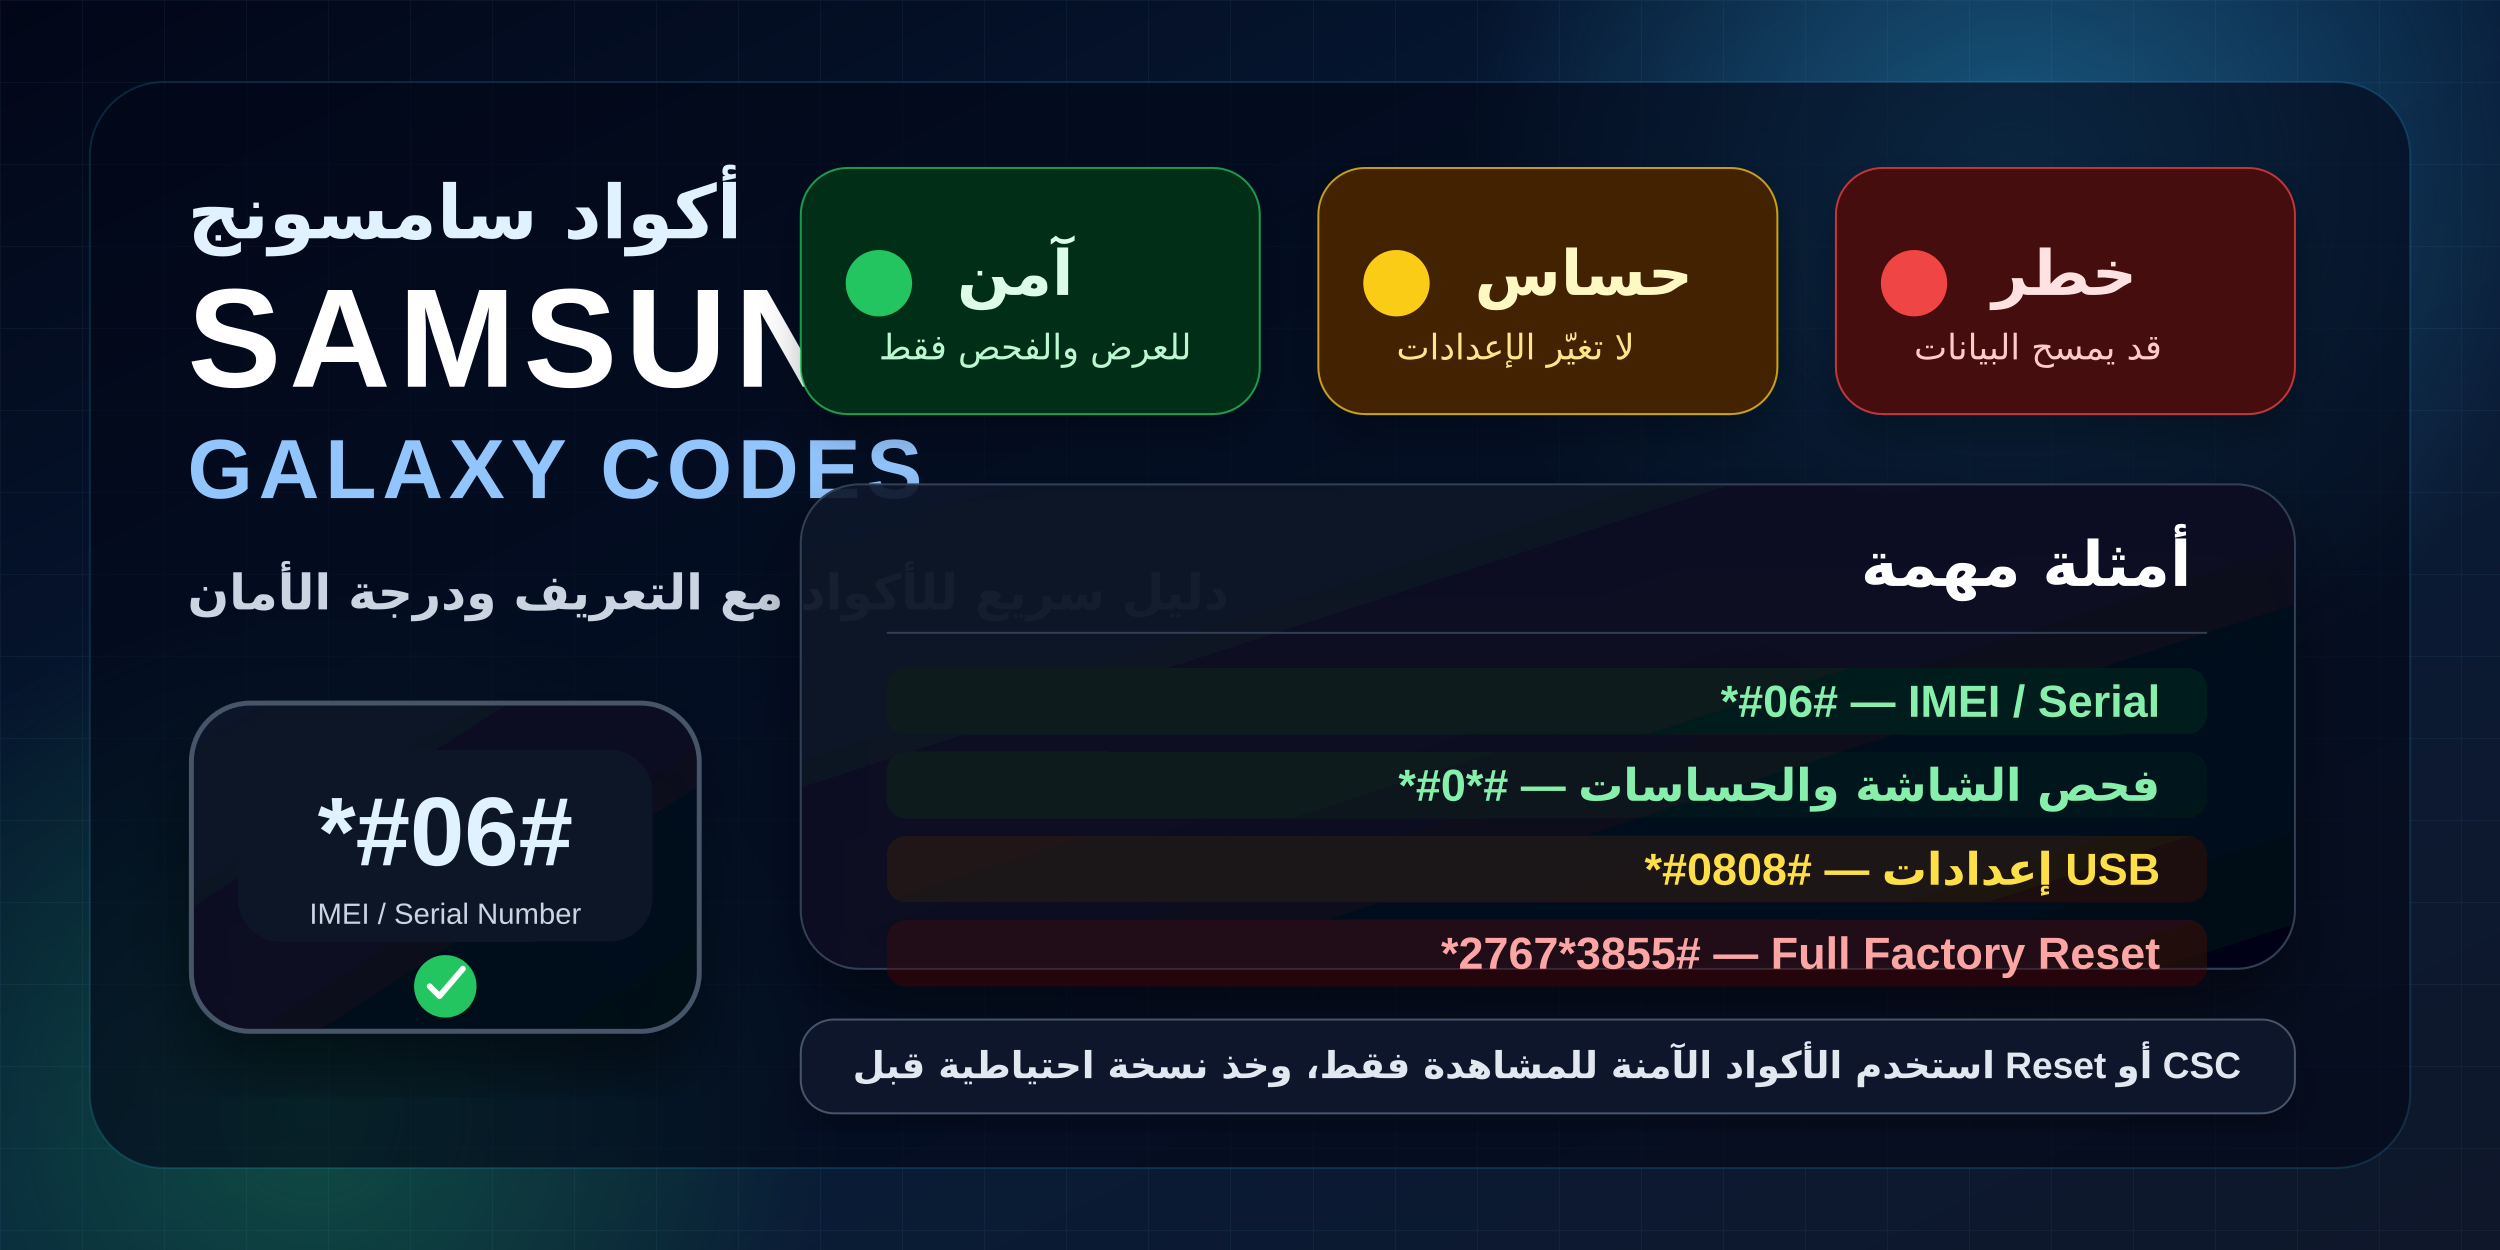
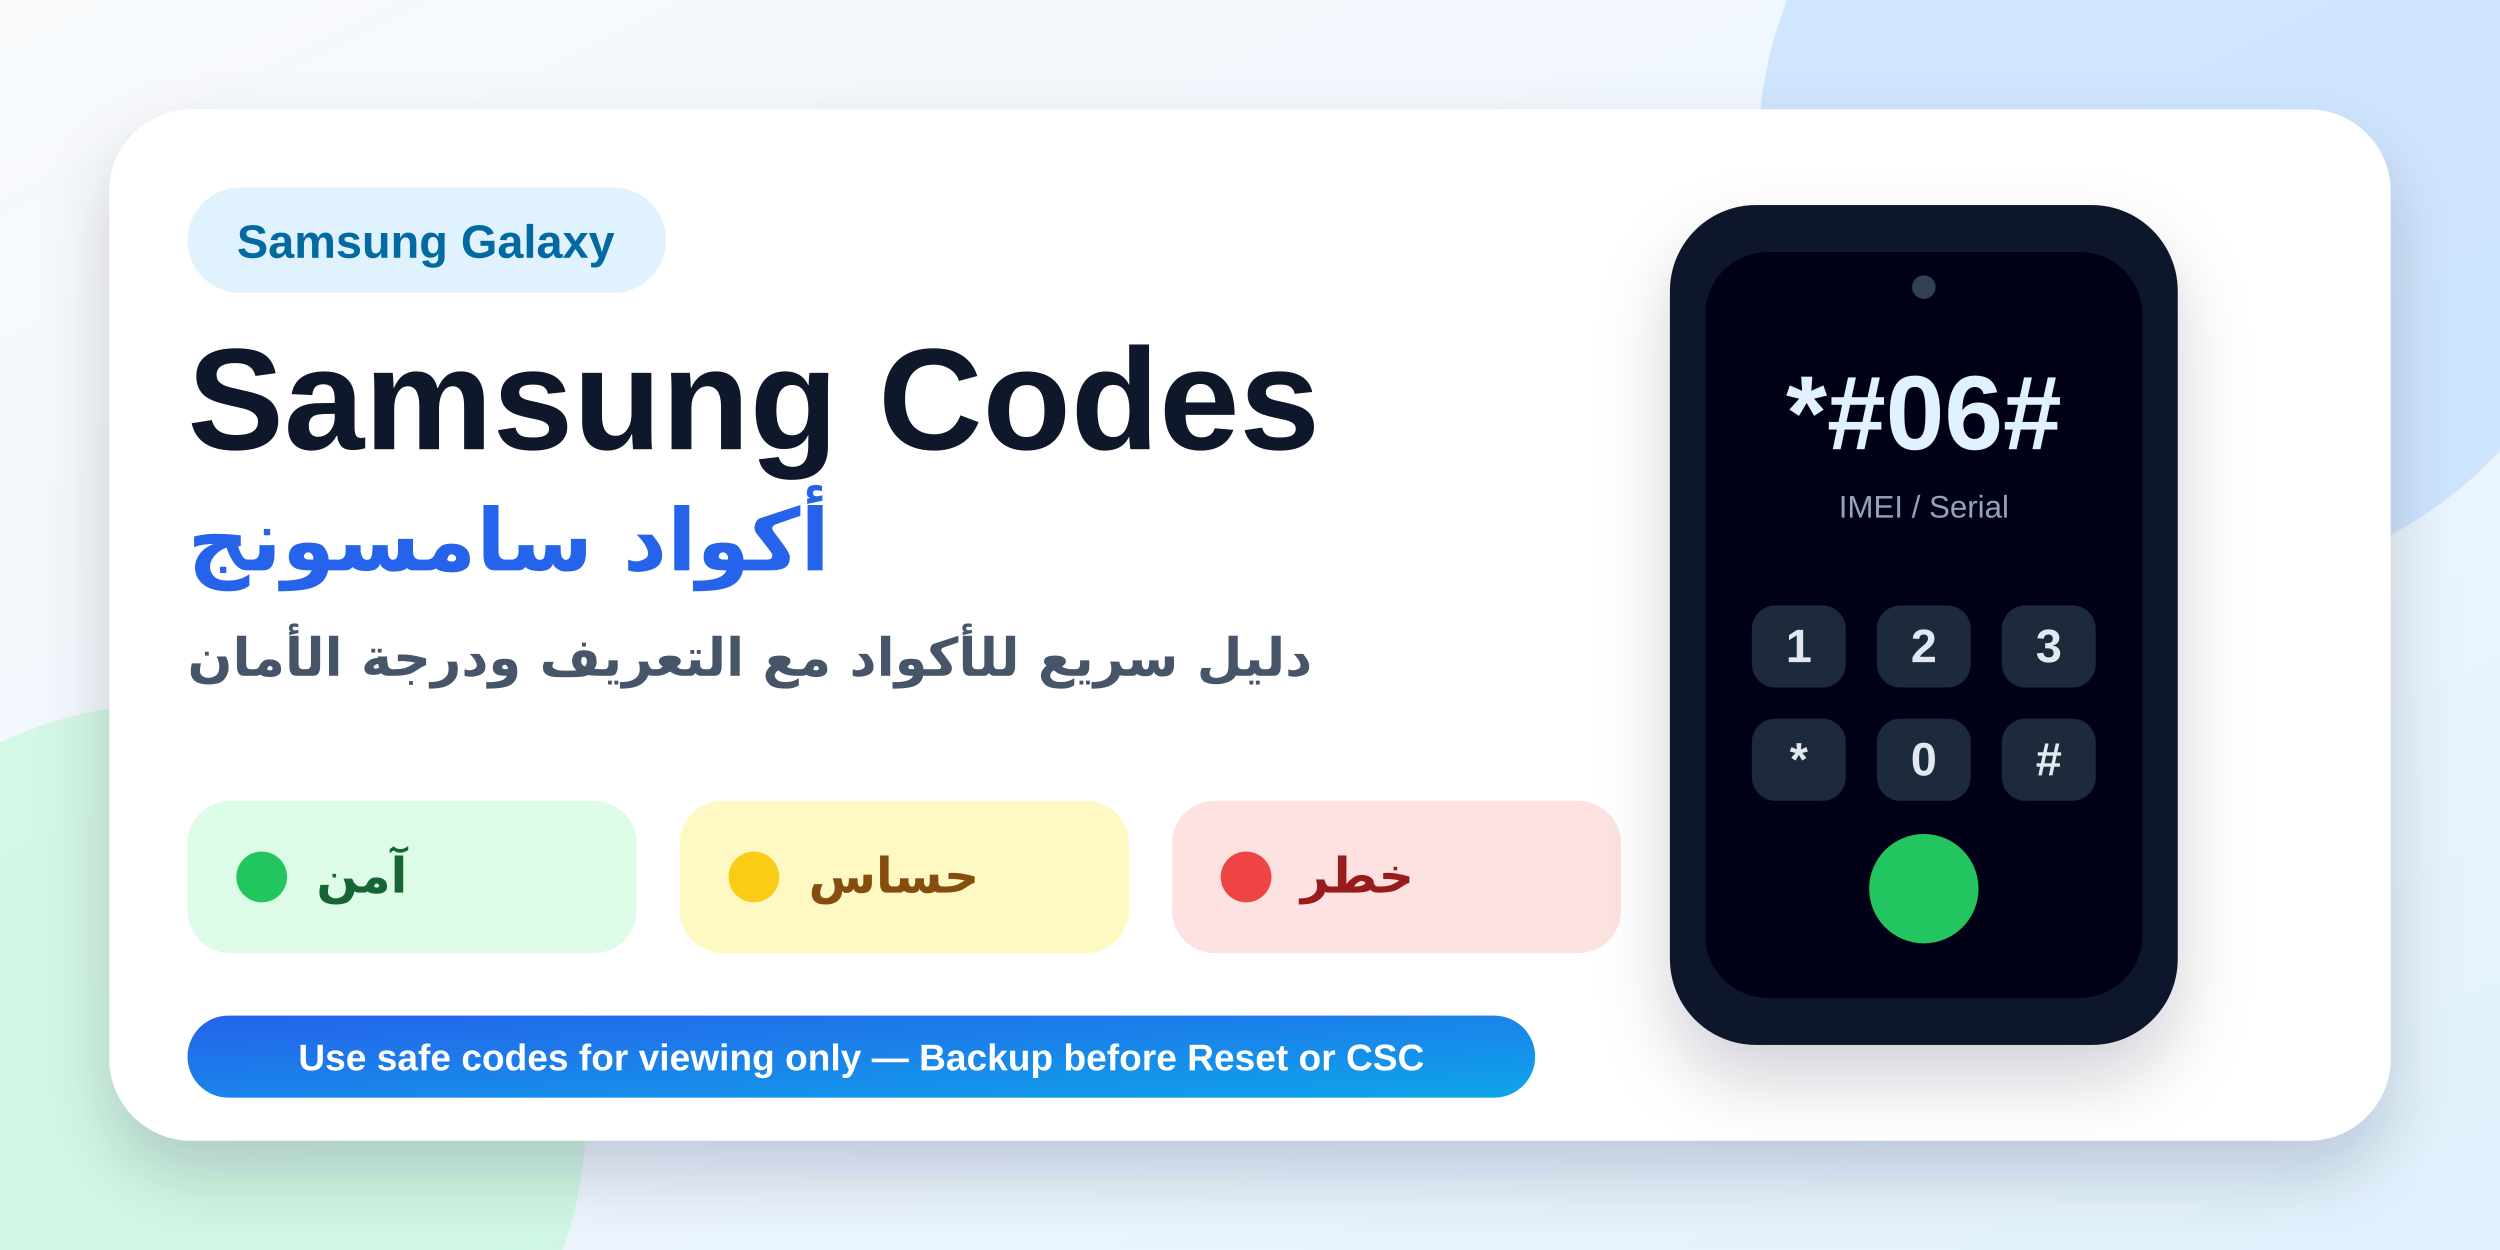
<svg xmlns="http://www.w3.org/2000/svg" width="1280" height="640" viewBox="0 0 1280 640">
  <defs>
    <linearGradient id="bg" x1="0" y1="0" x2="1" y2="1">
-       <stop offset="0" stop-color="#020617" />
-       <stop offset="0.48" stop-color="#071d3a" />
-       <stop offset="1" stop-color="#0f172a" />
+       <stop offset="0" stop-color="#f8fafc" />
+       <stop offset="0.55" stop-color="#eef6ff" />
+       <stop offset="1" stop-color="#e0f2fe" />
    </linearGradient>
-     <radialGradient id="blueGlow" cx="50%" cy="50%" r="50%">
-       <stop offset="0" stop-color="#38bdf8" stop-opacity="0.38" />
-       <stop offset="1" stop-color="#38bdf8" stop-opacity="0" />
-     </radialGradient>
-     <radialGradient id="greenGlow" cx="50%" cy="50%" r="50%">
-       <stop offset="0" stop-color="#22c55e" stop-opacity="0.28" />
-       <stop offset="1" stop-color="#22c55e" stop-opacity="0" />
-     </radialGradient>
-     <linearGradient id="glass" x1="0" y1="0" x2="1" y2="1">
-       <stop offset="0" stop-color="#0f172a" stop-opacity="0.92" />
-       <stop offset="1" stop-color="#020617" stop-opacity="0.96" />
+     <linearGradient id="blue" x1="0" y1="0" x2="1" y2="1">
+       <stop offset="0" stop-color="#2563eb" />
+       <stop offset="1" stop-color="#0ea5e9" />
    </linearGradient>
    <filter id="shadow" x="-20%" y="-20%" width="140%" height="140%">
-       <feDropShadow dx="0" dy="20" stdDeviation="18" flood-color="#000" flood-opacity="0.48" />
+       <feDropShadow dx="0" dy="18" stdDeviation="18" flood-color="#0f172a" flood-opacity="0.18" />
    </filter>
-     <filter id="soft" x="-20%" y="-20%" width="140%" height="140%">
-       <feDropShadow dx="0" dy="10" stdDeviation="10" flood-color="#000" flood-opacity="0.28" />
-     </filter>
-     <pattern id="grid" width="42" height="42" patternUnits="userSpaceOnUse">
-       <path d="M42 0H0V42" fill="none" stroke="#7dd3fc" stroke-width="1" opacity="0.055" />
-     </pattern>
  </defs>
  <rect width="1280" height="640" fill="url(#bg)" />
-   <rect width="1280" height="640" fill="url(#grid)" />
-   <circle cx="1030" cy="95" r="285" fill="url(#blueGlow)" />
-   <circle cx="160" cy="570" r="270" fill="url(#greenGlow)" />
-   <rect x="46" y="42" width="1188" height="556" rx="38" fill="#020617" opacity="0.62" stroke="#38bdf8" stroke-opacity="0.26" />
+   <circle cx="1120" cy="80" r="220" fill="#bfdbfe" opacity="0.65" />
+   <circle cx="90" cy="570" r="210" fill="#bbf7d0" opacity="0.55" />
+   <rect x="56" y="56" width="1168" height="528" rx="42" fill="#ffffff" filter="url(#shadow)" />
  <g font-family="Arial,Tahoma,sans-serif">
-     <text x="96" y="122" font-size="38" font-weight="900" fill="#e0f2fe">أكواد سامسونج</text>
-     <text x="96" y="198" font-size="72" font-weight="900" letter-spacing="4" fill="#ffffff">SAMSUNG</text>
-     <text x="96" y="255" font-size="43" font-weight="900" letter-spacing="3" fill="#93c5fd">GALAXY CODES</text>
-     <text x="96" y="312" font-size="25" font-weight="700" fill="#cbd5e1">دليل سريع للأكواد مع التعريف ودرجة الأمان</text>
+     <rect x="96" y="96" width="245" height="54" rx="27" fill="#e0f2fe" />
+     <text x="218" y="132" text-anchor="middle" font-size="24" font-weight="800" fill="#0369a1">Samsung Galaxy</text>
+     <text x="96" y="230" font-size="74" font-weight="900" fill="#0f172a">Samsung Codes</text>
+     <text x="96" y="292" font-size="44" font-weight="900" fill="#2563eb">أكواد سامسونج</text>
+     <text x="96" y="346" font-size="27" font-weight="700" fill="#475569">دليل سريع للأكواد مع التعريف ودرجة الأمان</text>
  </g>
-   <g transform="translate(98 360)" filter="url(#shadow)">
-     <rect width="260" height="168" rx="30" fill="url(#glass)" stroke="#475569" stroke-width="2.5" />
-     <rect x="24" y="24" width="212" height="98" rx="22" fill="#111827" />
-     <text x="130" y="83" text-anchor="middle" font-family="Arial,Tahoma,sans-serif" font-size="50" font-weight="900" fill="#e0f2fe">*#06#</text>
-     <text x="130" y="113" text-anchor="middle" font-family="Arial,Tahoma,sans-serif" font-size="15" fill="#cbd5e1">IMEI / Serial Number</text>
-     <circle cx="130" cy="145" r="16" fill="#22c55e" />
-     <path d="M122 145l5 5 12-14" fill="none" stroke="#fff" stroke-width="3" stroke-linecap="round" stroke-linejoin="round" />
+   <g transform="translate(96 410)" font-family="Arial,Tahoma,sans-serif">
+     <rect width="230" height="78" rx="22" fill="#dcfce7" />
+     <circle cx="38" cy="39" r="13" fill="#22c55e" />
+     <text x="66" y="47" font-size="25" font-weight="900" fill="#166534">آمن</text>
+     <rect x="252" width="230" height="78" rx="22" fill="#fef9c3" />
+     <circle cx="290" cy="39" r="13" fill="#facc15" />
+     <text x="318" y="47" font-size="25" font-weight="900" fill="#854d0e">حساس</text>
+     <rect x="504" width="230" height="78" rx="22" fill="#fee2e2" />
+     <circle cx="542" cy="39" r="13" fill="#ef4444" />
+     <text x="570" y="47" font-size="25" font-weight="900" fill="#991b1b">خطر</text>
  </g>
-   <g font-family="Arial,Tahoma,sans-serif" filter="url(#soft)">
-     <rect x="410" y="86" width="235" height="126" rx="24" fill="#052e16" stroke="#22c55e" stroke-opacity="0.75" />
-     <circle cx="450" cy="145" r="17" fill="#22c55e" />
-     <text x="490" y="151" font-size="32" font-weight="900" fill="#dcfce7">آمن</text>
-     <text x="450" y="184" font-size="18" fill="#bbf7d0">للعرض والفحص فقط</text>
-     <rect x="675" y="86" width="235" height="126" rx="24" fill="#422006" stroke="#facc15" stroke-opacity="0.75" />
-     <circle cx="715" cy="145" r="17" fill="#facc15" />
-     <text x="755" y="151" font-size="32" font-weight="900" fill="#fef9c3">حساس</text>
-     <text x="715" y="184" font-size="18" fill="#fde68a">لا تغيّر الإعدادات</text>
-     <rect x="940" y="86" width="235" height="126" rx="24" fill="#450a0a" stroke="#ef4444" stroke-opacity="0.75" />
-     <circle cx="980" cy="145" r="17" fill="#ef4444" />
-     <text x="1020" y="151" font-size="32" font-weight="900" fill="#fee2e2">خطر</text>
-     <text x="980" y="184" font-size="18" fill="#fecaca">قد يمسح البيانات</text>
+   <g transform="translate(855 105)" filter="url(#shadow)">
+     <rect width="260" height="430" rx="44" fill="#0f172a" />
+     <rect x="18" y="24" width="224" height="382" rx="32" fill="#020617" />
+     <circle cx="130" cy="42" r="6" fill="#334155" />
+     <text x="130" y="125" text-anchor="middle" font-family="Arial,Tahoma,sans-serif" font-size="54" font-weight="900" fill="#e0f2fe">*#06#</text>
+     <text x="130" y="160" text-anchor="middle" font-family="Arial,Tahoma,sans-serif" font-size="16" fill="#94a3b8">IMEI / Serial</text>
+     <g font-family="Arial,Tahoma,sans-serif" font-size="24" font-weight="800" fill="#e2e8f0" text-anchor="middle">
+       <rect x="42" y="205" width="48" height="42" rx="12" fill="#1e293b" />
+       <text x="66" y="234">1</text>
+       <rect x="106" y="205" width="48" height="42" rx="12" fill="#1e293b" />
+       <text x="130" y="234">2</text>
+       <rect x="170" y="205" width="48" height="42" rx="12" fill="#1e293b" />
+       <text x="194" y="234">3</text>
+       <rect x="42" y="263" width="48" height="42" rx="12" fill="#1e293b" />
+       <text x="66" y="292">*</text>
+       <rect x="106" y="263" width="48" height="42" rx="12" fill="#1e293b" />
+       <text x="130" y="292">0</text>
+       <rect x="170" y="263" width="48" height="42" rx="12" fill="#1e293b" />
+       <text x="194" y="292">#</text>
+     </g>
+     <circle cx="130" cy="350" r="28" fill="#22c55e" />
  </g>
-   <g transform="translate(410 248)" font-family="Arial,Tahoma,sans-serif" filter="url(#shadow)">
-     <rect width="765" height="248" rx="30" fill="url(#glass)" stroke="#334155" />
-     <text x="712" y="52" text-anchor="end" font-size="32" font-weight="900" fill="#ffffff">أمثلة مهمة</text>
-     <line x1="44" y1="76" x2="720" y2="76" stroke="#334155" />
-     <rect x="44" y="94" width="676" height="34" rx="10" fill="#052e16" opacity="0.42" />
-     <text x="696" y="119" text-anchor="end" font-size="23" font-weight="800" fill="#86efac">*#06# — IMEI / Serial</text>
-     <rect x="44" y="137" width="676" height="34" rx="10" fill="#052e16" opacity="0.32" />
-     <text x="696" y="162" text-anchor="end" font-size="23" font-weight="800" fill="#86efac">*#0*# — فحص الشاشة والحساسات</text>
-     <rect x="44" y="180" width="676" height="34" rx="10" fill="#422006" opacity="0.38" />
-     <text x="696" y="205" text-anchor="end" font-size="23" font-weight="800" fill="#fde047">*#0808# — إعدادات USB</text>
-     <rect x="44" y="223" width="676" height="34" rx="10" fill="#450a0a" opacity="0.42" />
-     <text x="696" y="248" text-anchor="end" font-size="23" font-weight="800" fill="#fca5a5">*2767*3855# — Full Factory Reset</text>
-   </g>
-   <g font-family="Arial,Tahoma,sans-serif" filter="url(#soft)">
-     <rect x="410" y="522" width="765" height="48" rx="17" fill="#0f172a" stroke="#475569" />
-     <text x="792" y="552" text-anchor="middle" font-size="19" font-weight="700" fill="#e2e8f0">استخدم الأكواد الآمنة للمشاهدة فقط، وخذ نسخة احتياطية قبل Reset أو CSC</text>
+   <g font-family="Arial,Tahoma,sans-serif">
+     <rect x="96" y="520" width="690" height="42" rx="21" fill="url(#blue)" />
+     <text x="441" y="548" text-anchor="middle" font-size="19" font-weight="800" fill="#ffffff">Use safe codes for viewing only — Backup before Reset or CSC</text>
  </g>
</svg>
